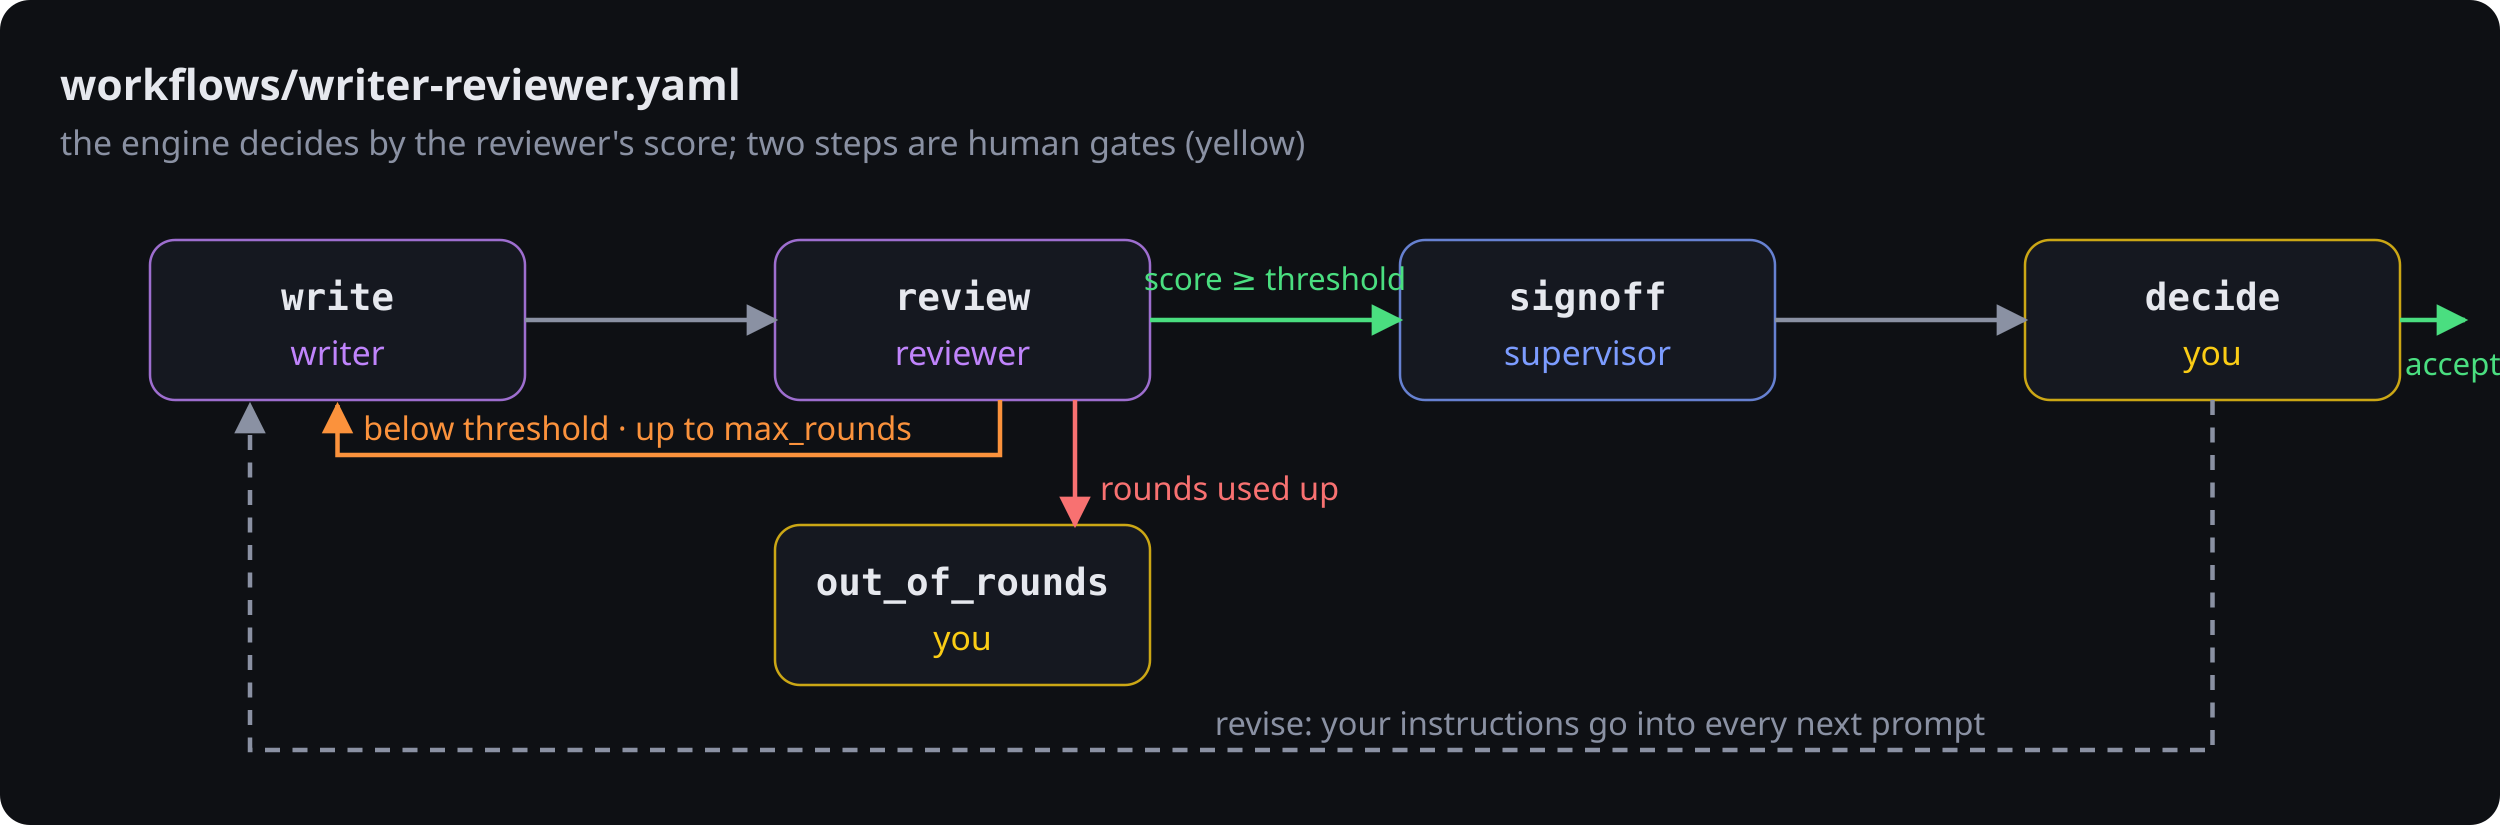
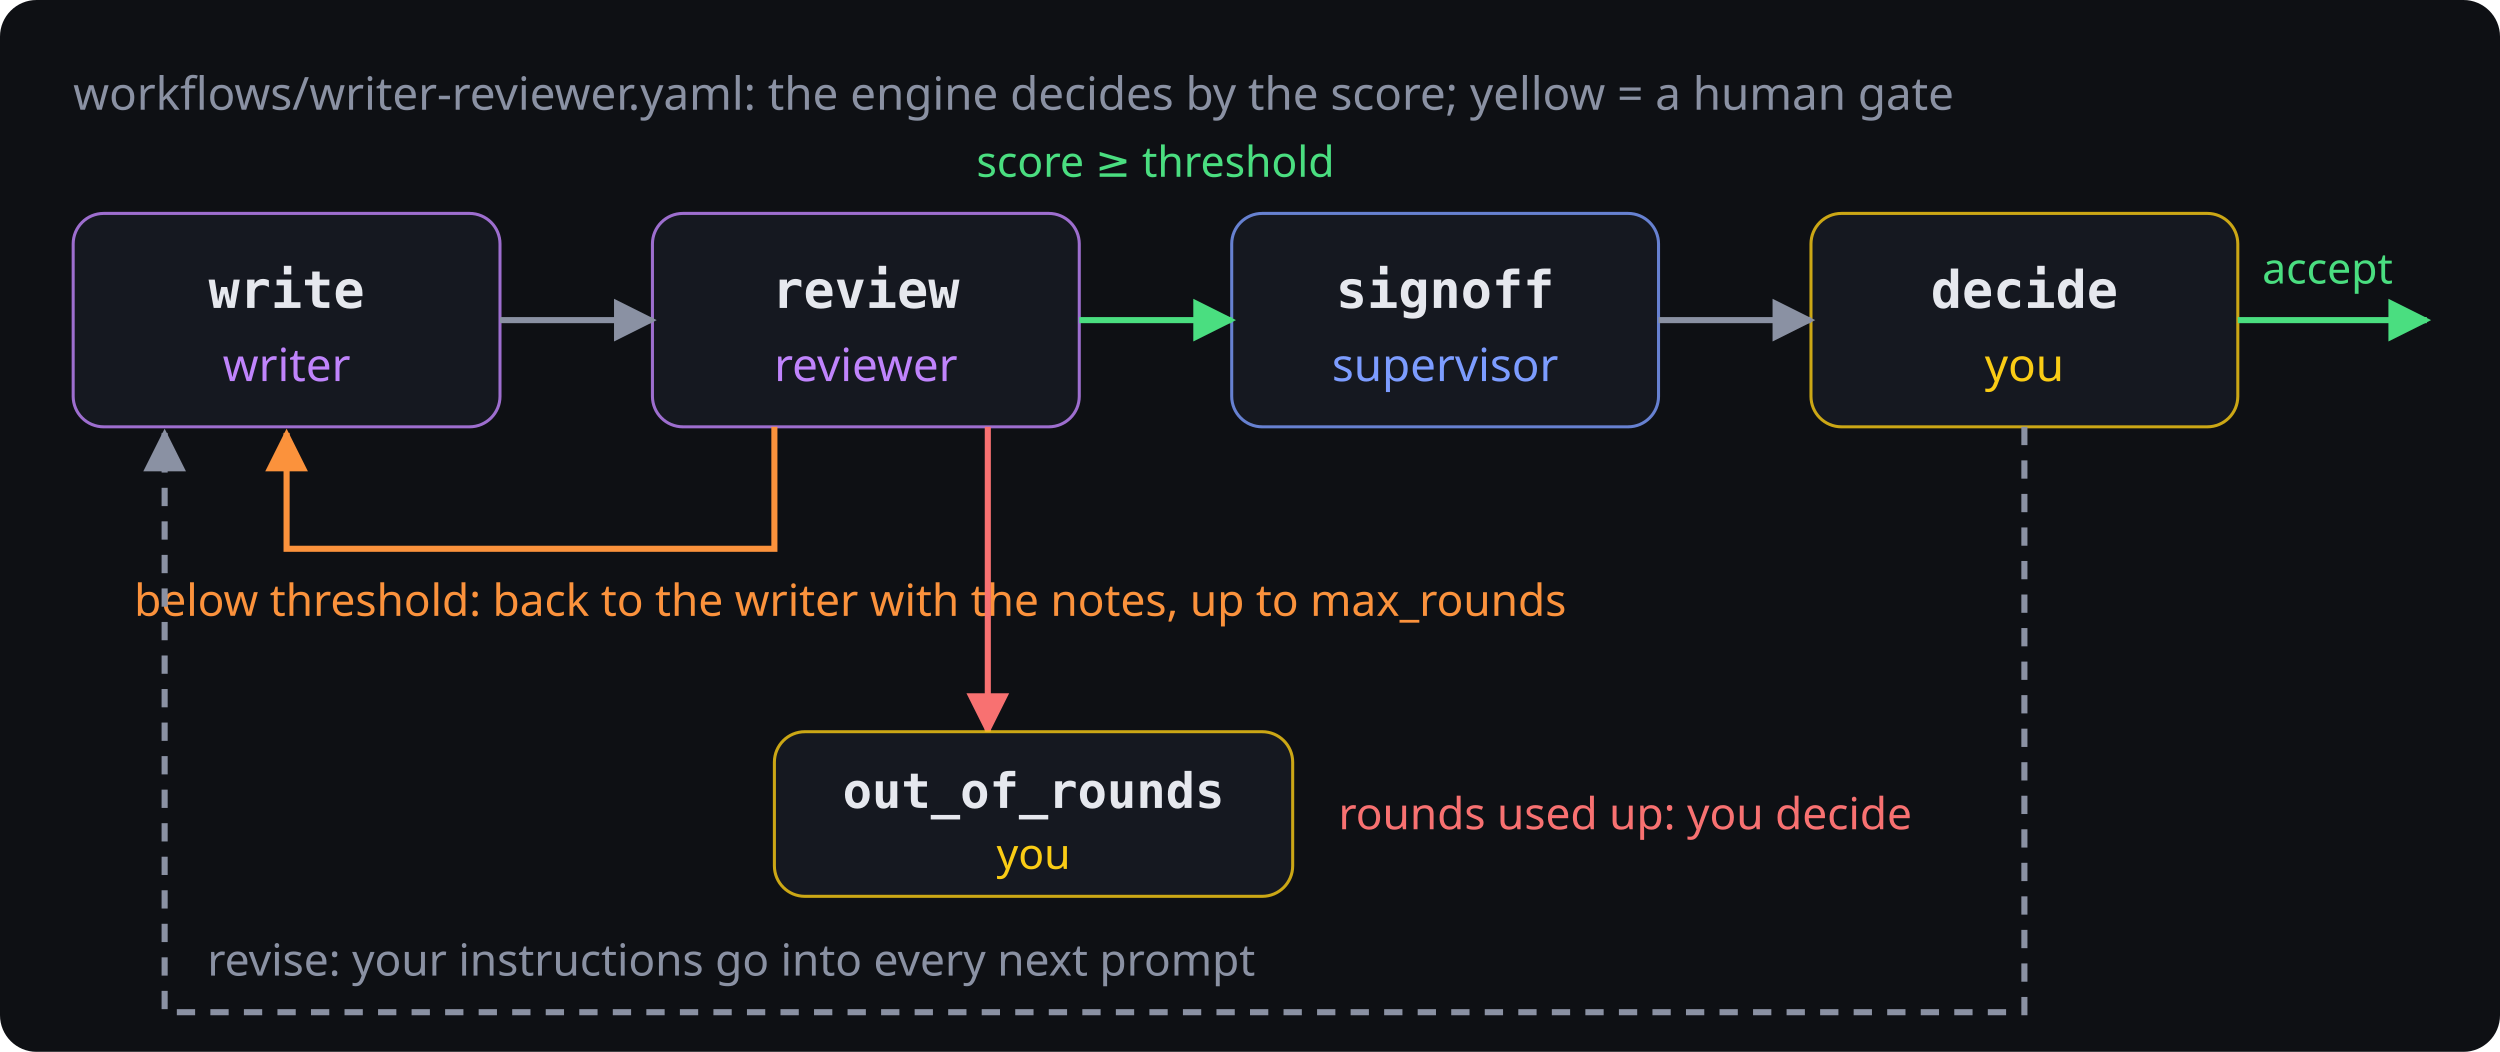
- <svg xmlns="http://www.w3.org/2000/svg" viewBox="0 0 1000 330" font-family="Segoe UI, system-ui, sans-serif" font-size="15">
-   <rect width="1000" height="330" rx="12" fill="#0e1014" />
+ <svg xmlns="http://www.w3.org/2000/svg" viewBox="0 0 820 345" width="820" height="345" font-family="Segoe UI, system-ui, sans-serif" font-size="16">
+   <rect width="820" height="345" rx="12" fill="#0e1014" />
  <defs>
    <marker id="a-g" viewBox="0 0 10 10" refX="9" refY="5" markerWidth="7" markerHeight="7" orient="auto-start-reverse">
      <path d="M0 0L10 5L0 10z" fill="#8a91a3" />
    </marker>
    <marker id="a-ok" viewBox="0 0 10 10" refX="9" refY="5" markerWidth="7" markerHeight="7" orient="auto-start-reverse">
      <path d="M0 0L10 5L0 10z" fill="#4ade80" />
    </marker>
    <marker id="a-warn" viewBox="0 0 10 10" refX="9" refY="5" markerWidth="7" markerHeight="7" orient="auto-start-reverse">
      <path d="M0 0L10 5L0 10z" fill="#fb923c" />
    </marker>
    <marker id="a-bad" viewBox="0 0 10 10" refX="9" refY="5" markerWidth="7" markerHeight="7" orient="auto-start-reverse">
      <path d="M0 0L10 5L0 10z" fill="#f87171" />
    </marker>
    <marker id="a-acc" viewBox="0 0 10 10" refX="9" refY="5" markerWidth="7" markerHeight="7" orient="auto-start-reverse">
      <path d="M0 0L10 5L0 10z" fill="#7c9cff" />
    </marker>
  </defs>
-   <text x="24" y="40" fill="#e6e8ee" font-size="17" font-weight="600" text-anchor="start">workflows/writer-reviewer.yaml</text>
-   <text x="24" y="62" fill="#8a91a3" font-size="13.5" font-weight="400" text-anchor="start">the engine decides by the reviewer's score; two steps are human gates (yellow)</text>
-   <rect x="60" y="96" width="150" height="64" rx="10" fill="#151820" stroke="#c084fc" stroke-opacity="0.8" />
-   <text x="135" y="124" fill="#e6e8ee" font-size="15" font-weight="600" text-anchor="middle" font-family="Cascadia Code, Consolas, SF Mono, Menlo, monospace">write</text>
-   <text x="135" y="146" fill="#c084fc" font-size="13.5" font-weight="400" text-anchor="middle">writer</text>
-   <rect x="310" y="96" width="150" height="64" rx="10" fill="#151820" stroke="#c084fc" stroke-opacity="0.8" />
-   <text x="385" y="124" fill="#e6e8ee" font-size="15" font-weight="600" text-anchor="middle" font-family="Cascadia Code, Consolas, SF Mono, Menlo, monospace">review</text>
-   <text x="385" y="146" fill="#c084fc" font-size="13.5" font-weight="400" text-anchor="middle">reviewer</text>
-   <rect x="560" y="96" width="150" height="64" rx="10" fill="#151820" stroke="#7c9cff" stroke-opacity="0.8" />
-   <text x="635" y="124" fill="#e6e8ee" font-size="15" font-weight="600" text-anchor="middle" font-family="Cascadia Code, Consolas, SF Mono, Menlo, monospace">signoff</text>
-   <text x="635" y="146" fill="#7c9cff" font-size="13.5" font-weight="400" text-anchor="middle">supervisor</text>
-   <rect x="810" y="96" width="150" height="64" rx="10" fill="#151820" stroke="#facc15" stroke-opacity="0.8" />
-   <text x="885" y="124" fill="#e6e8ee" font-size="15" font-weight="600" text-anchor="middle" font-family="Cascadia Code, Consolas, SF Mono, Menlo, monospace">decide</text>
-   <text x="885" y="146" fill="#facc15" font-size="13.5" font-weight="400" text-anchor="middle">you</text>
-   <rect x="310" y="210" width="150" height="64" rx="10" fill="#151820" stroke="#facc15" stroke-opacity="0.8" />
-   <text x="385" y="238" fill="#e6e8ee" font-size="15" font-weight="600" text-anchor="middle" font-family="Cascadia Code, Consolas, SF Mono, Menlo, monospace">out_of_rounds</text>
-   <text x="385" y="260" fill="#facc15" font-size="13.5" font-weight="400" text-anchor="middle">you</text>
-   <line x1="210" y1="128" x2="310" y2="128" stroke="#8a91a3" stroke-width="1.8" marker-end="url(#a-g)" />
-   <line x1="460" y1="128" x2="560" y2="128" stroke="#4ade80" stroke-width="1.8" marker-end="url(#a-ok)" />
-   <text x="510" y="116" fill="#4ade80" font-size="12.5" font-weight="400" text-anchor="middle">score ≥ threshold</text>
-   <line x1="710" y1="128" x2="810" y2="128" stroke="#8a91a3" stroke-width="1.8" marker-end="url(#a-g)" />
-   <path d="M 400 160 V 182 H 135 V 162" fill="none" stroke="#fb923c" stroke-width="1.8" marker-end="url(#a-warn)" />
-   <text x="255" y="176" fill="#fb923c" font-size="13" font-weight="400" text-anchor="middle">below threshold · up to max_rounds</text>
-   <line x1="430" y1="160" x2="430" y2="210" stroke="#f87171" stroke-width="1.8" marker-end="url(#a-bad)" />
-   <text x="440" y="200" fill="#f87171" font-size="13" font-weight="400" text-anchor="start">rounds used up</text>
-   <path d="M 885 160 V 300 H 100 V 162" fill="none" stroke="#8a91a3" stroke-width="1.8" stroke-dasharray="6 5" marker-end="url(#a-g)" />
-   <text x="640" y="294" fill="#8a91a3" font-size="13" font-weight="400" text-anchor="middle">revise: your instructions go into every next prompt</text>
-   <line x1="960" y1="128" x2="986" y2="128" stroke="#4ade80" stroke-width="1.8" marker-end="url(#a-ok)" />
-   <text x="962" y="150" fill="#4ade80" font-size="12.5" font-weight="400" text-anchor="start">accept</text>
+   <text x="24" y="36" fill="#8a91a3" font-size="15" font-weight="400" text-anchor="start">workflows/writer-reviewer.yaml: the engine decides by the score; yellow = a human gate</text>
+   <rect x="24" y="70" width="140" height="70" rx="10" fill="#151820" stroke="#c084fc" stroke-opacity="0.8" />
+   <text x="94" y="101" fill="#e6e8ee" font-size="17" font-weight="600" text-anchor="middle" font-family="Cascadia Code, Consolas, SF Mono, Menlo, monospace">write</text>
+   <text x="94" y="125" fill="#c084fc" font-size="15" font-weight="400" text-anchor="middle">writer</text>
+   <rect x="214" y="70" width="140" height="70" rx="10" fill="#151820" stroke="#c084fc" stroke-opacity="0.8" />
+   <text x="284" y="101" fill="#e6e8ee" font-size="17" font-weight="600" text-anchor="middle" font-family="Cascadia Code, Consolas, SF Mono, Menlo, monospace">review</text>
+   <text x="284" y="125" fill="#c084fc" font-size="15" font-weight="400" text-anchor="middle">reviewer</text>
+   <rect x="404" y="70" width="140" height="70" rx="10" fill="#151820" stroke="#7c9cff" stroke-opacity="0.8" />
+   <text x="474" y="101" fill="#e6e8ee" font-size="17" font-weight="600" text-anchor="middle" font-family="Cascadia Code, Consolas, SF Mono, Menlo, monospace">signoff</text>
+   <text x="474" y="125" fill="#7c9cff" font-size="15" font-weight="400" text-anchor="middle">supervisor</text>
+   <rect x="594" y="70" width="140" height="70" rx="10" fill="#151820" stroke="#facc15" stroke-opacity="0.8" />
+   <text x="664" y="101" fill="#e6e8ee" font-size="17" font-weight="600" text-anchor="middle" font-family="Cascadia Code, Consolas, SF Mono, Menlo, monospace">decide</text>
+   <text x="664" y="125" fill="#facc15" font-size="15" font-weight="400" text-anchor="middle">you</text>
+   <line x1="164" y1="105" x2="214" y2="105" stroke="#8a91a3" stroke-width="2" marker-end="url(#a-g)" />
+   <line x1="354" y1="105" x2="404" y2="105" stroke="#4ade80" stroke-width="2" marker-end="url(#a-ok)" />
+   <line x1="544" y1="105" x2="594" y2="105" stroke="#8a91a3" stroke-width="2" marker-end="url(#a-g)" />
+   <text x="379" y="58" fill="#4ade80" font-size="14" font-weight="400" text-anchor="middle">score ≥ threshold</text>
+   <line x1="734" y1="105" x2="796" y2="105" stroke="#4ade80" stroke-width="2" marker-end="url(#a-ok)" />
+   <text x="742" y="93" fill="#4ade80" font-size="14" font-weight="400" text-anchor="start">accept</text>
+   <path d="M 254 140 V 180 H 94 V 142" fill="none" stroke="#fb923c" stroke-width="2" marker-end="url(#a-warn)" />
+   <text x="44" y="202" fill="#fb923c" font-size="14.5" font-weight="400" text-anchor="start">below threshold: back to the writer with the notes, up to max_rounds</text>
+   <line x1="324" y1="140" x2="324" y2="240" stroke="#f87171" stroke-width="2" marker-end="url(#a-bad)" />
+   <rect x="254" y="240" width="170" height="54" rx="10" fill="#151820" stroke="#facc15" stroke-opacity="0.8" />
+   <text x="339" y="265" fill="#e6e8ee" font-size="16" font-weight="600" text-anchor="middle" font-family="Cascadia Code, Consolas, SF Mono, Menlo, monospace">out_of_rounds</text>
+   <text x="339" y="285" fill="#facc15" font-size="14" font-weight="400" text-anchor="middle">you</text>
+   <text x="439" y="272" fill="#f87171" font-size="14.5" font-weight="400" text-anchor="start">rounds used up: you decide</text>
+   <path d="M 664 140 V 332 H 54 V 142" fill="none" stroke="#8a91a3" stroke-width="2" stroke-dasharray="6 5" marker-end="url(#a-g)" />
+   <text x="68" y="320" fill="#8a91a3" font-size="14.5" font-weight="400" text-anchor="start">revise: your instructions go into every next prompt</text>
</svg>
